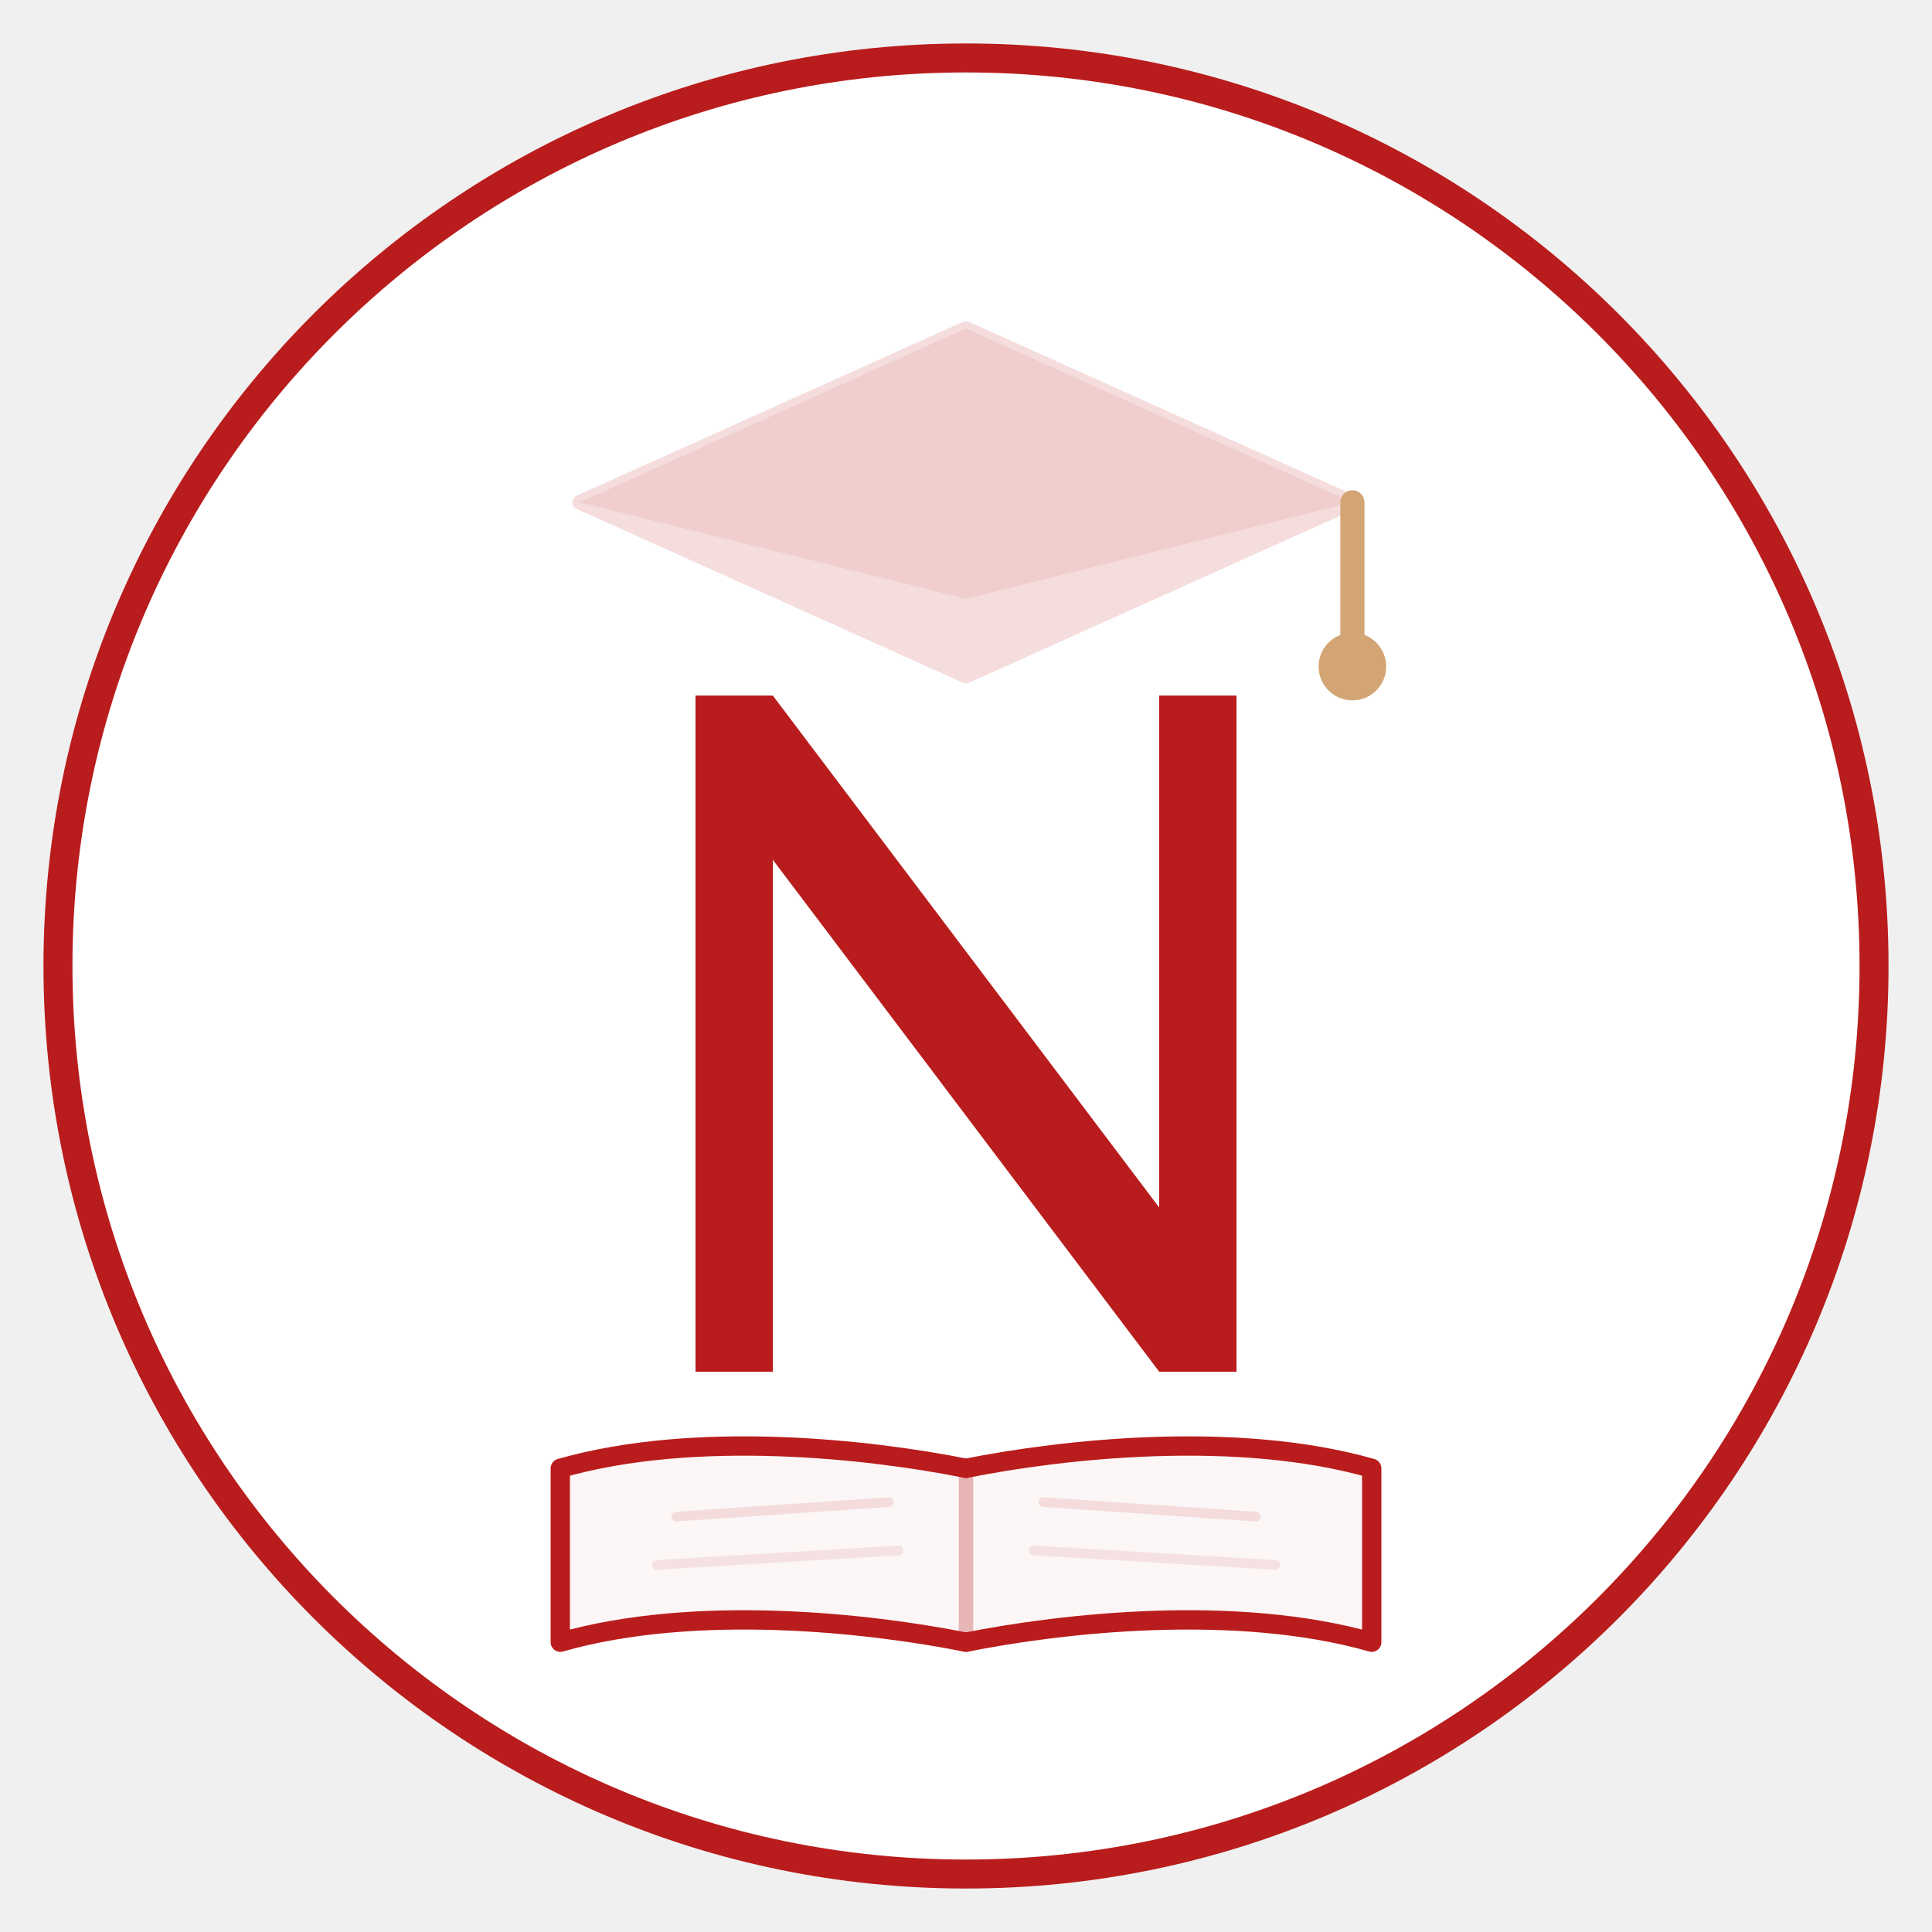
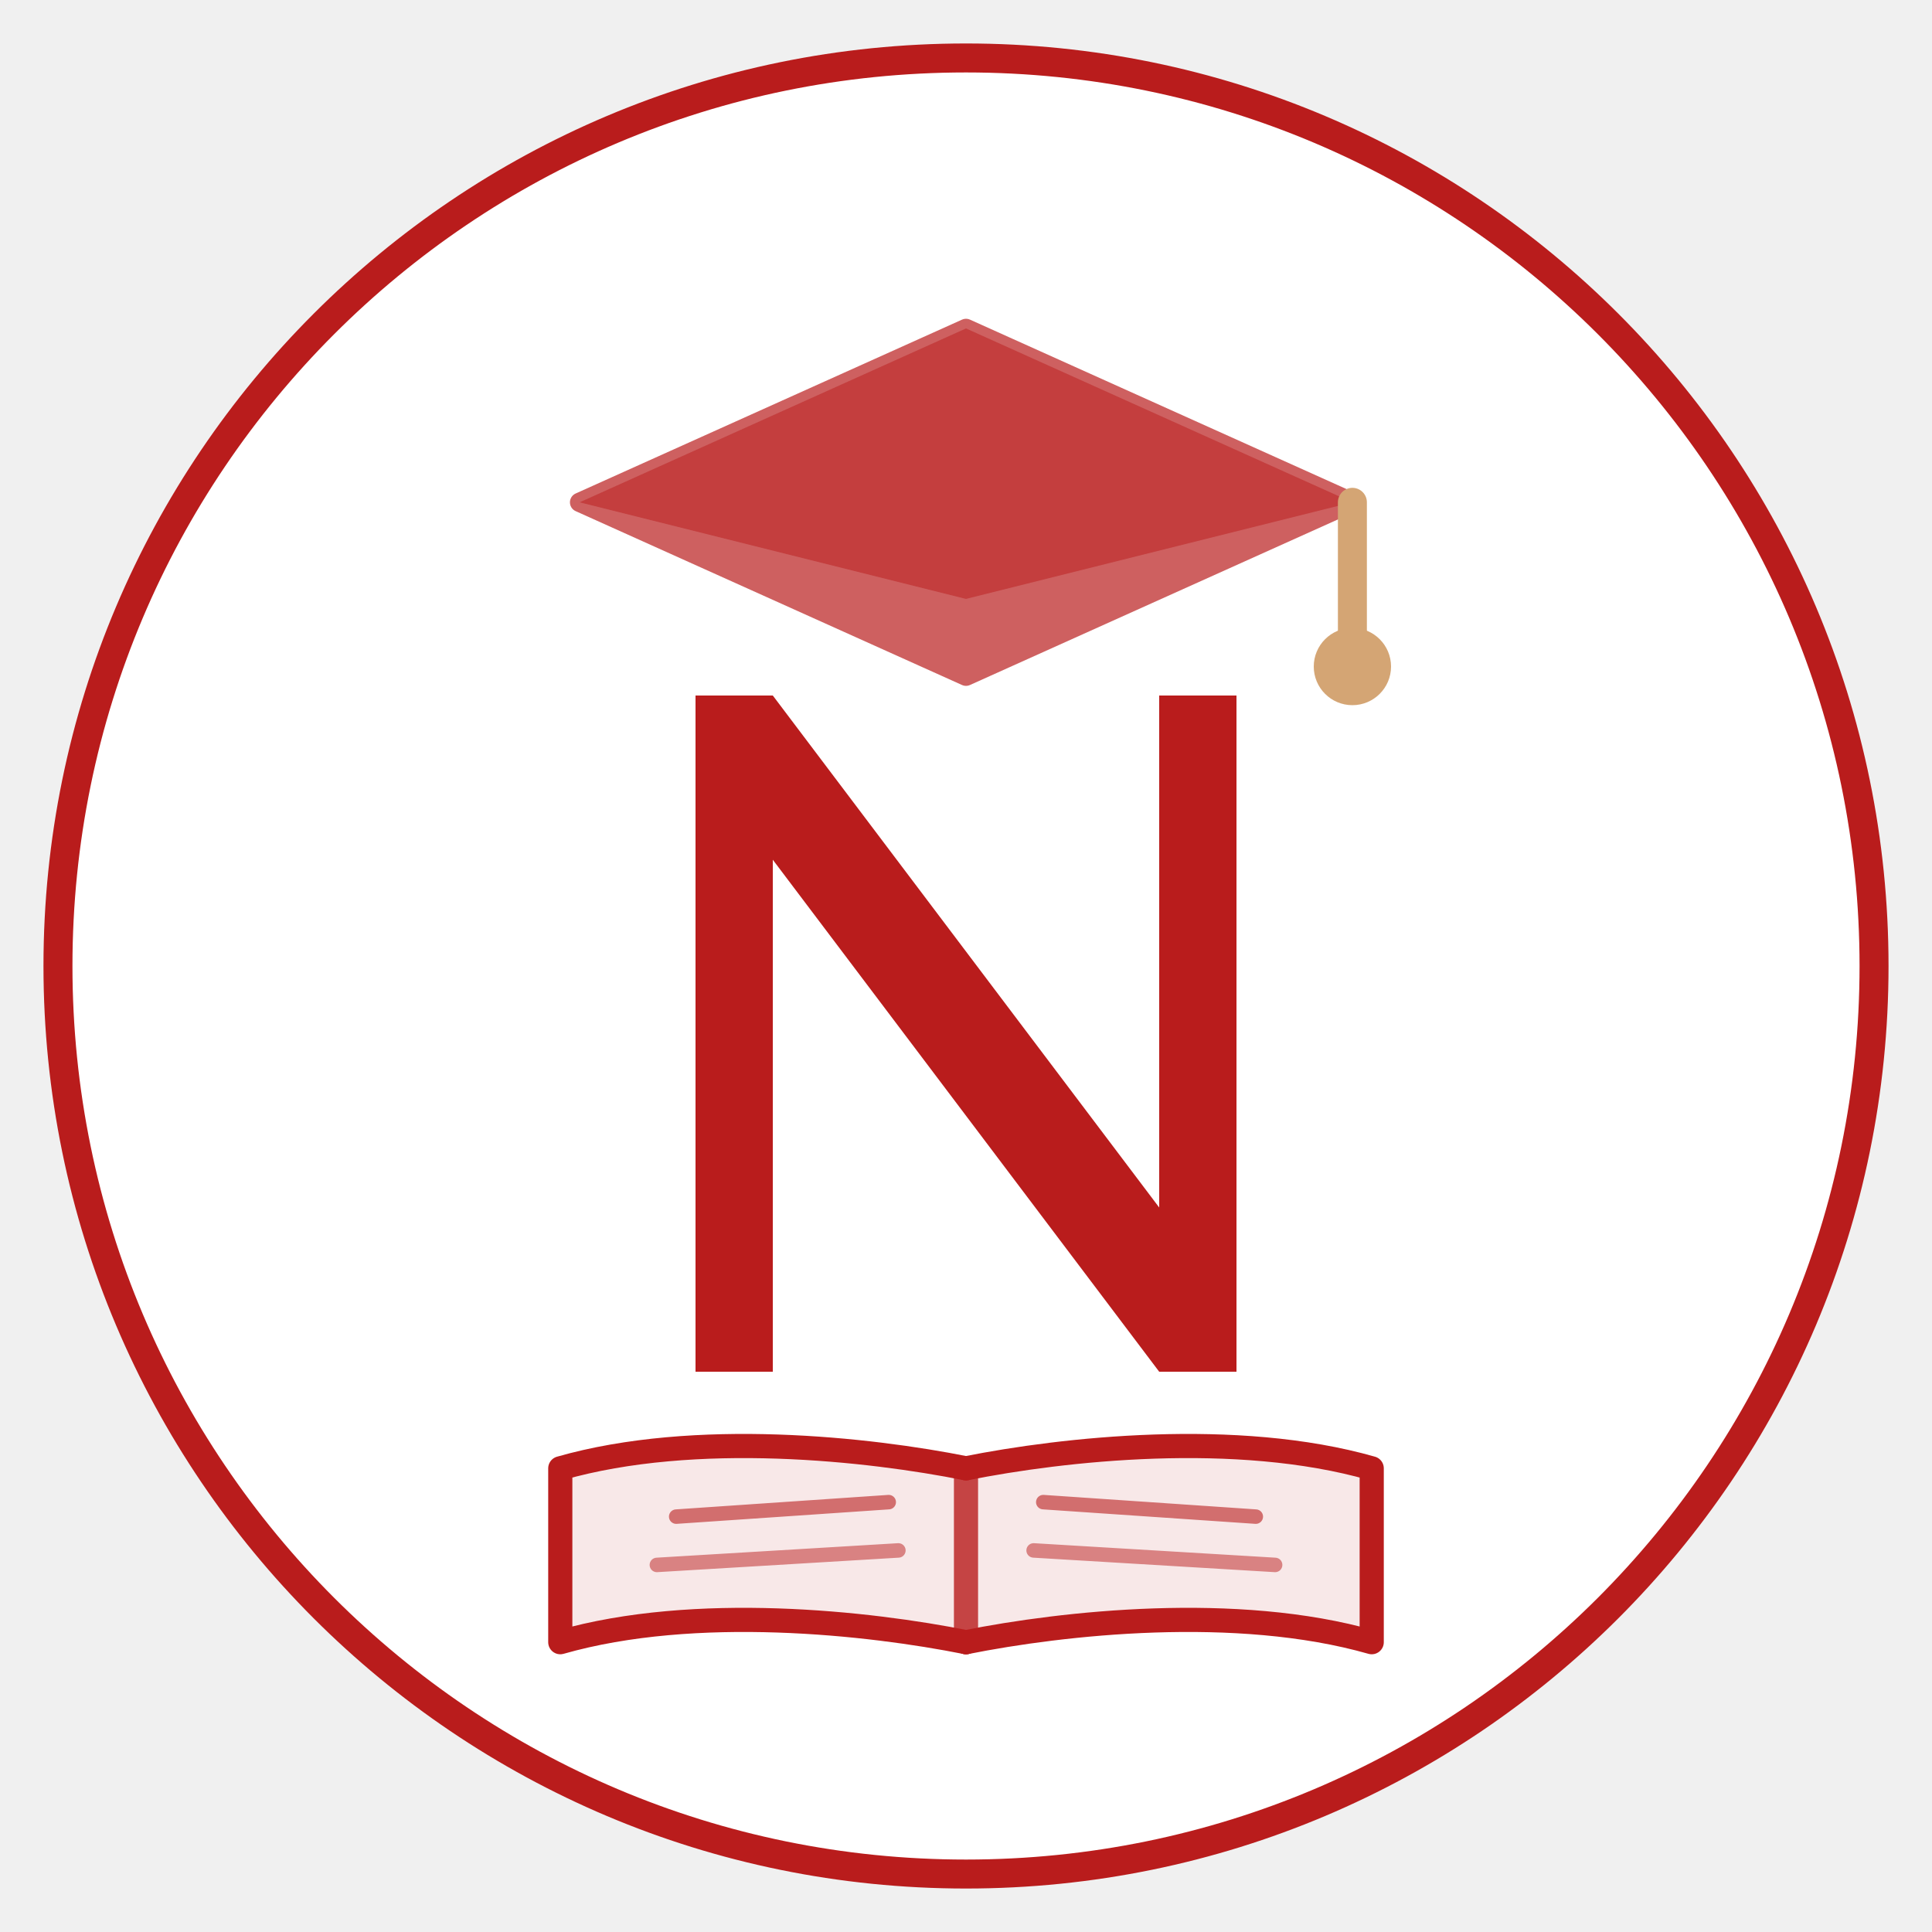
<svg xmlns="http://www.w3.org/2000/svg" viewBox="0 0 200 200" fill="none">
  <circle cx="100" cy="100" r="94" fill="white" stroke="#B91C1C" stroke-width="3" />
-   <path d="M100 34 L60 52 L100 70 L140 52 Z" fill="#B91C1C" opacity="0.15" stroke="#B91C1C" stroke-width="1.5" stroke-linejoin="round" />
-   <path d="M100 34 L140 52 L100 62 L60 52 Z" fill="#B91C1C" opacity="0.08" />
-   <path d="M140 52 L140 66" stroke="#D4A574" stroke-width="2.5" stroke-linecap="round" />
-   <circle cx="140" cy="69" r="3.5" fill="#D4A574" />
-   <path d="M100 152 L100 170" stroke="#B91C1C" stroke-width="1.5" stroke-linecap="round" opacity="0.3" />
-   <path d="M100 170 C90 168 72 166 58 170 L58 152 C72 148 90 150 100 152" stroke="#B91C1C" stroke-width="2" stroke-linecap="round" stroke-linejoin="round" fill="#B91C1C" fill-opacity="0.04" />
-   <path d="M100 170 C110 168 128 166 142 170 L142 152 C128 148 110 150 100 152" stroke="#B91C1C" stroke-width="2" stroke-linecap="round" stroke-linejoin="round" fill="#B91C1C" fill-opacity="0.04" />
-   <line x1="70" y1="157" x2="92" y2="155.5" stroke="#B91C1C" stroke-width="1" stroke-linecap="round" opacity="0.12" />
-   <line x1="68" y1="162" x2="93" y2="160.5" stroke="#B91C1C" stroke-width="1" stroke-linecap="round" opacity="0.1" />
-   <line x1="108" y1="155.5" x2="130" y2="157" stroke="#B91C1C" stroke-width="1" stroke-linecap="round" opacity="0.12" />
-   <line x1="107" y1="160.5" x2="132" y2="162" stroke="#B91C1C" stroke-width="1" stroke-linecap="round" opacity="0.1" />
+   <path d="M100 34 L60 52 L100 70 L140 52 Z" fill="#B91C1C" opacity="0.7" stroke="#B91C1C" stroke-width="2" stroke-linejoin="round" />
+   <path d="M100 34 L140 52 L100 62 L60 52 Z" fill="#B91C1C" opacity="0.5" />
+   <path d="M140 52 L140 66" stroke="#D4A574" stroke-width="3" stroke-linecap="round" />
+   <circle cx="140" cy="69" r="4" fill="#D4A574" />
+   <path d="M100 152 L100 170" stroke="#B91C1C" stroke-width="2.5" stroke-linecap="round" opacity="0.8" />
+   <path d="M100 170 C90 168 72 166 58 170 L58 152 C72 148 90 150 100 152" stroke="#B91C1C" stroke-width="2.5" stroke-linecap="round" stroke-linejoin="round" fill="#B91C1C" fill-opacity="0.1" />
+   <path d="M100 170 C110 168 128 166 142 170 L142 152 C128 148 110 150 100 152" stroke="#B91C1C" stroke-width="2.5" stroke-linecap="round" stroke-linejoin="round" fill="#B91C1C" fill-opacity="0.1" />
+   <line x1="70" y1="157" x2="92" y2="155.5" stroke="#B91C1C" stroke-width="1.5" stroke-linecap="round" opacity="0.6" />
+   <line x1="68" y1="162" x2="93" y2="160.5" stroke="#B91C1C" stroke-width="1.5" stroke-linecap="round" opacity="0.5" />
+   <line x1="108" y1="155.5" x2="130" y2="157" stroke="#B91C1C" stroke-width="1.5" stroke-linecap="round" opacity="0.6" />
+   <line x1="107" y1="160.5" x2="132" y2="162" stroke="#B91C1C" stroke-width="1.5" stroke-linecap="round" opacity="0.5" />
  <path d="M72 72 L72 142 L80 142 L80 89 L120 142 L128 142 L128 72 L120 72 L120 125 L80 72 Z" fill="#B91C1C" />
</svg>
